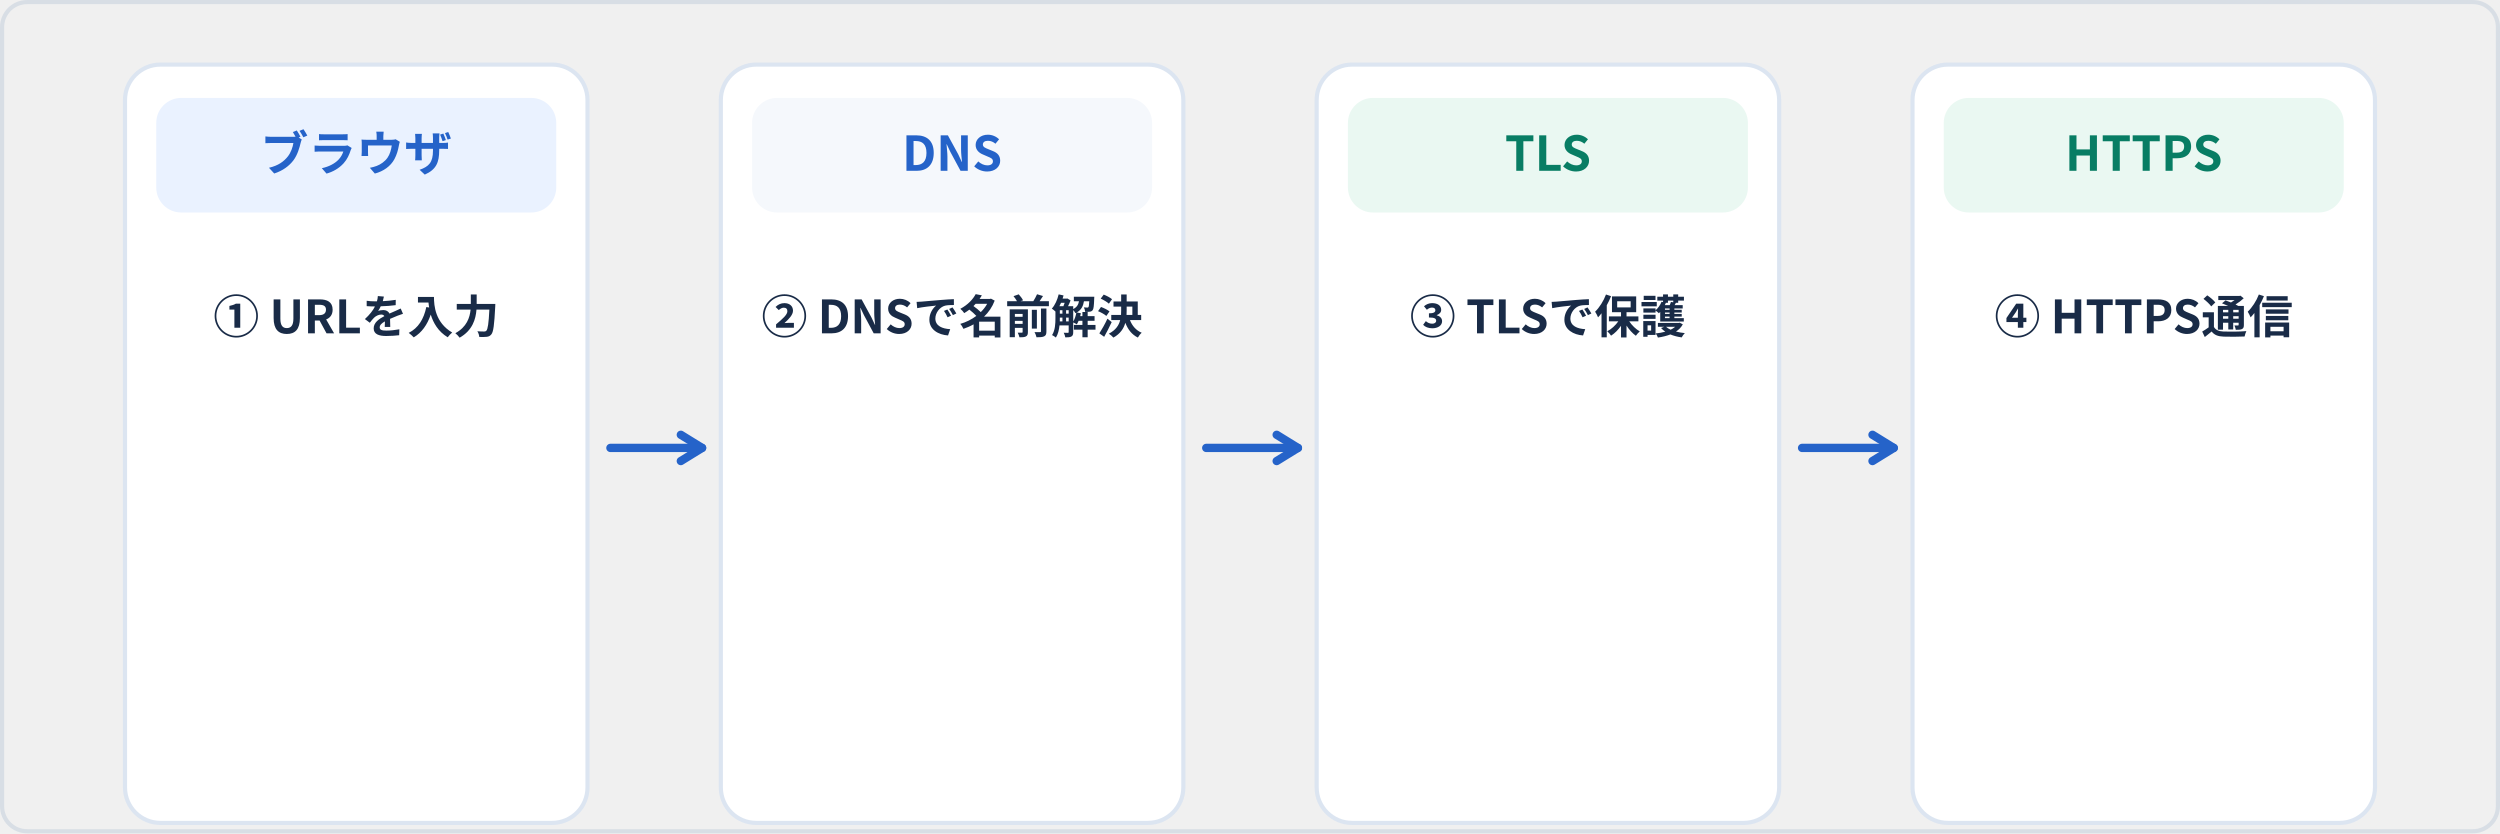
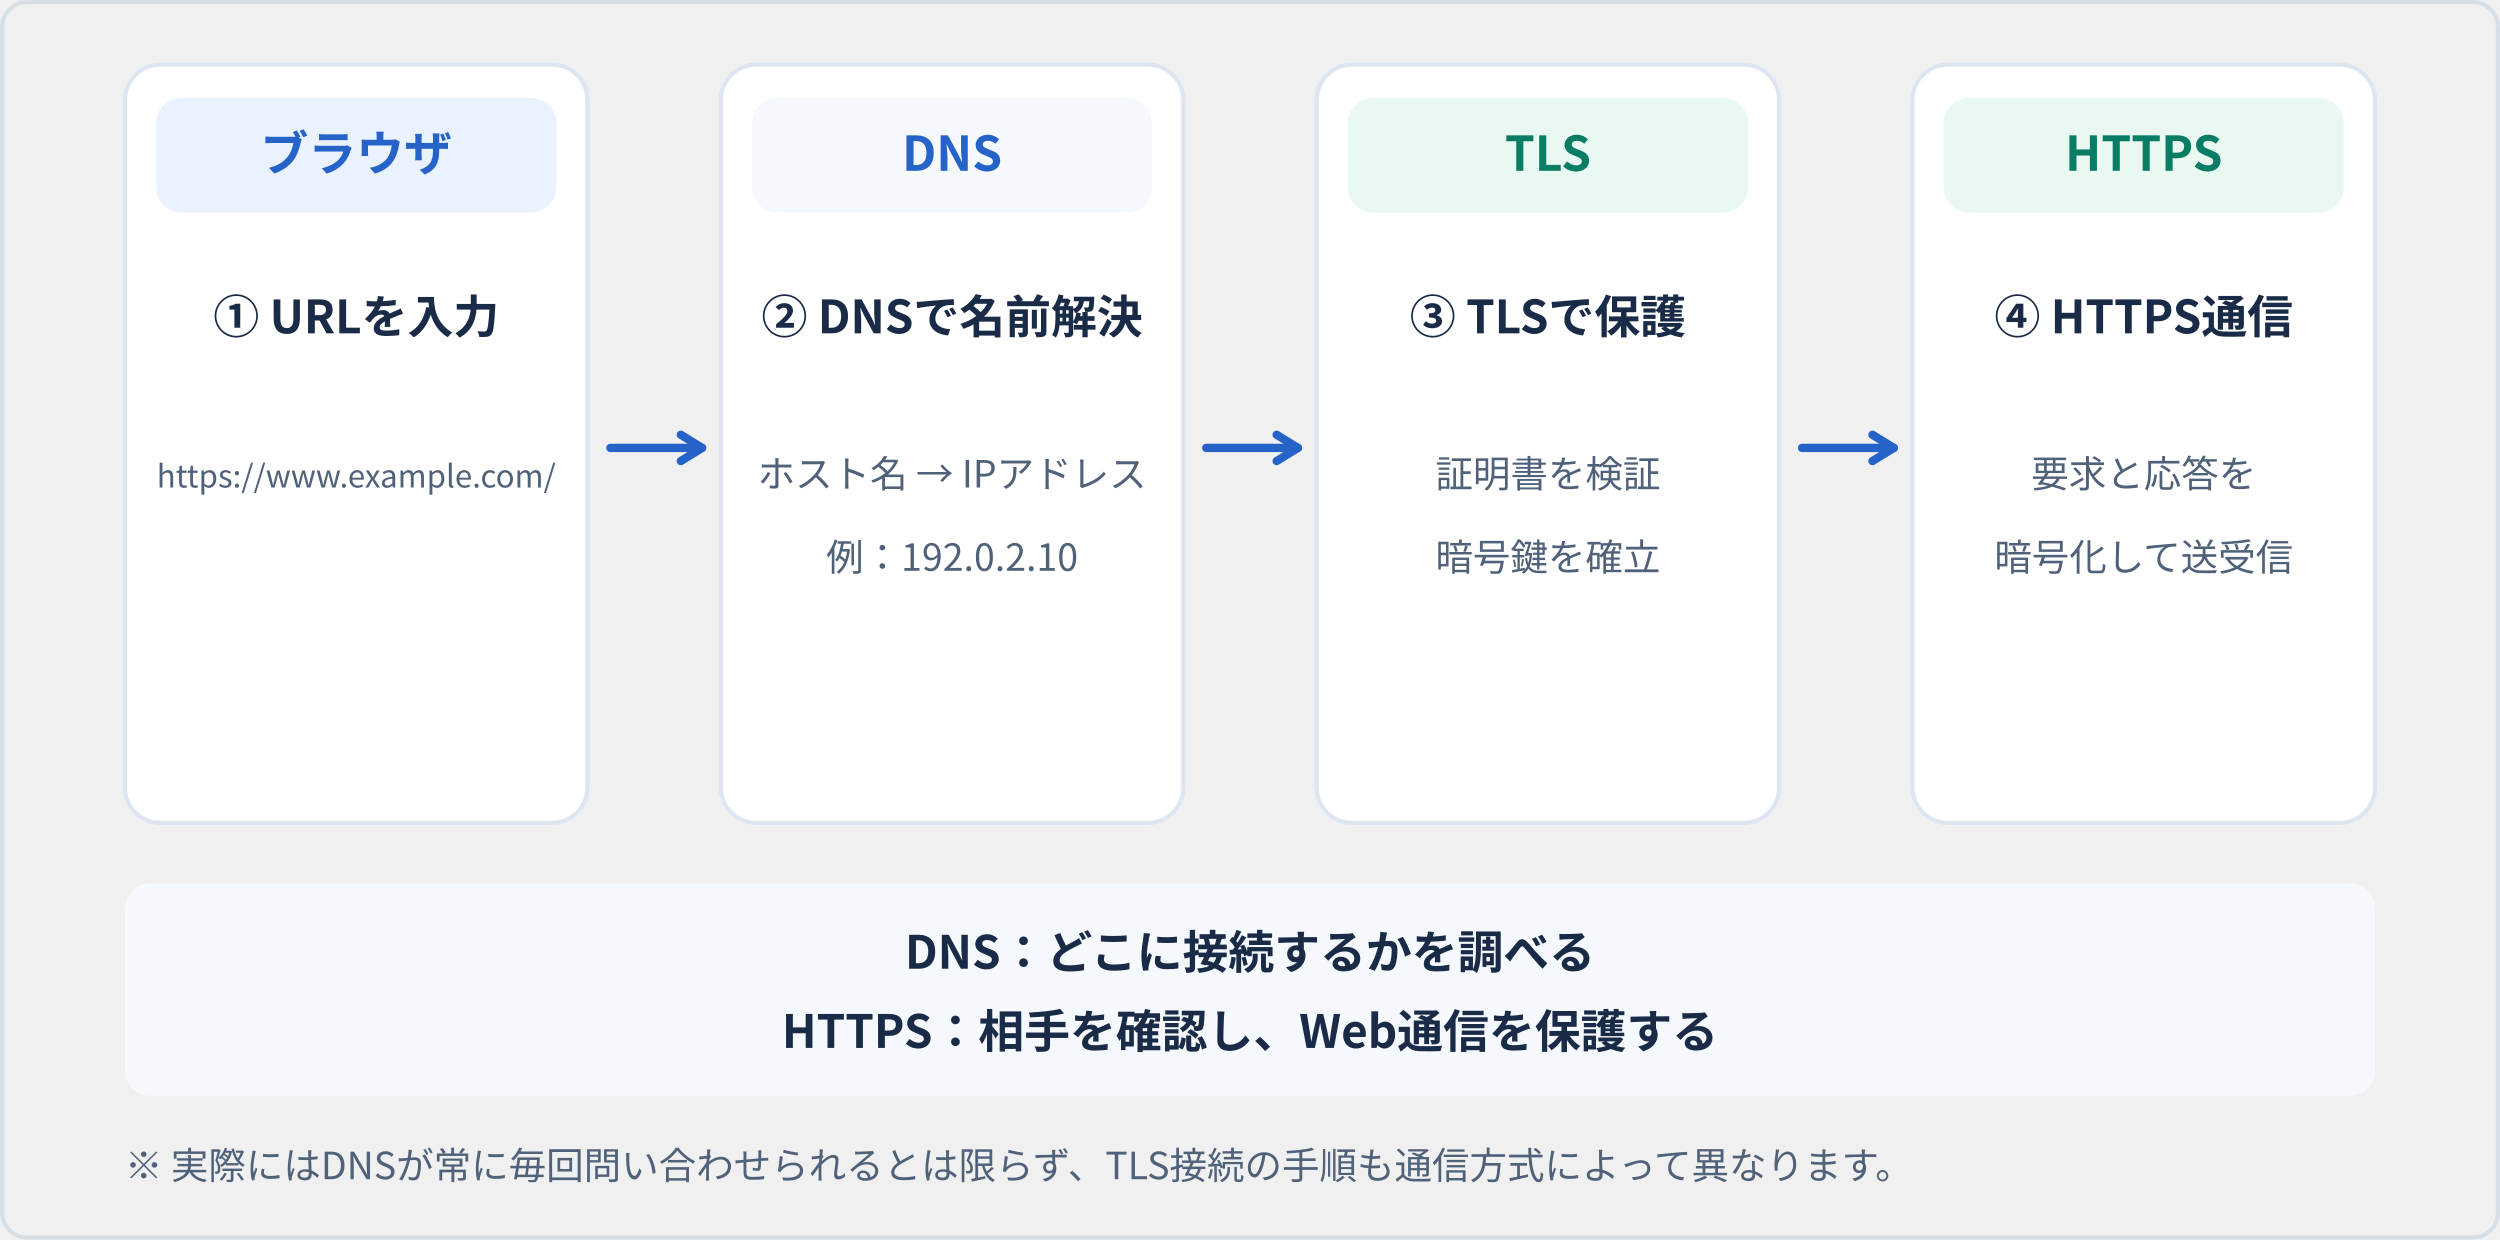
- <svg xmlns="http://www.w3.org/2000/svg" width="1200" height="400" viewBox="0 140 1200 400" role="img" aria-label="DNSとHTTPSがそれぞれ行う処理">
+ <svg xmlns="http://www.w3.org/2000/svg" width="1200" height="595" viewBox="0 140 1200 595" role="img" aria-label="DNSとHTTPSがそれぞれ行う処理">
  <rect x="60" y="171" width="222" height="364" rx="17" fill="#FFFFFF" stroke="#DCE5F1" stroke-width="2" />
  <rect x="75" y="187" width="192" height="55" rx="12" fill="#EAF2FF" />
  <text x="171" y="222" font-size="23" fill="#2563C9" font-weight="700" text-anchor="middle" font-family="'Noto Sans CJK JP', 'Yu Gothic', 'Hiragino Kaku Gothic ProN', sans-serif">ブラウザ</text>
  <text x="171" y="300" font-size="22" fill="#192B47" font-weight="700" text-anchor="middle" font-family="'Noto Sans CJK JP', 'Yu Gothic', 'Hiragino Kaku Gothic ProN', sans-serif">① URLを入力</text>
+   <text x="171" y="374" font-size="15" fill="#50617A" font-weight="400" text-anchor="middle" font-family="'Noto Sans CJK JP', 'Yu Gothic', 'Hiragino Kaku Gothic ProN', sans-serif">https://www.example.com/</text>
  <line x1="293" y1="355" x2="337" y2="355" stroke="#2563C9" stroke-width="4" stroke-linecap="round" />
  <path d="M 326.8 361.3 L 337 355 L 326.8 348.7" fill="none" stroke="#2563C9" stroke-width="4" stroke-linecap="round" stroke-linejoin="round" />
  <rect x="346" y="171" width="222" height="364" rx="17" fill="#FFFFFF" stroke="#DCE5F1" stroke-width="2" />
  <rect x="361" y="187" width="192" height="55" rx="12" fill="#F5F8FC" />
  <text x="457" y="222" font-size="23" fill="#2563C9" font-weight="700" text-anchor="middle" font-family="'Noto Sans CJK JP', 'Yu Gothic', 'Hiragino Kaku Gothic ProN', sans-serif">DNS</text>
  <text x="457" y="300" font-size="22" fill="#192B47" font-weight="700" text-anchor="middle" font-family="'Noto Sans CJK JP', 'Yu Gothic', 'Hiragino Kaku Gothic ProN', sans-serif">② DNSで名前解決</text>
+   <text x="457" y="374" font-size="18" fill="#50617A" font-weight="400" text-anchor="middle" font-family="'Noto Sans CJK JP', 'Yu Gothic', 'Hiragino Kaku Gothic ProN', sans-serif">ホスト名 → IPアドレス</text>
+   <text x="457" y="414" font-size="18" fill="#50617A" font-weight="400" text-anchor="middle" font-family="'Noto Sans CJK JP', 'Yu Gothic', 'Hiragino Kaku Gothic ProN', sans-serif">例：192.0.2.10</text>
  <line x1="579" y1="355" x2="623" y2="355" stroke="#2563C9" stroke-width="4" stroke-linecap="round" />
  <path d="M 612.8 361.3 L 623 355 L 612.8 348.7" fill="none" stroke="#2563C9" stroke-width="4" stroke-linecap="round" stroke-linejoin="round" />
  <rect x="632" y="171" width="222" height="364" rx="17" fill="#FFFFFF" stroke="#DCE5F1" stroke-width="2" />
  <rect x="647" y="187" width="192" height="55" rx="12" fill="#EAF8F2" />
  <text x="743" y="222" font-size="23" fill="#087D64" font-weight="700" text-anchor="middle" font-family="'Noto Sans CJK JP', 'Yu Gothic', 'Hiragino Kaku Gothic ProN', sans-serif">TLS</text>
  <text x="743" y="300" font-size="22" fill="#192B47" font-weight="700" text-anchor="middle" font-family="'Noto Sans CJK JP', 'Yu Gothic', 'Hiragino Kaku Gothic ProN', sans-serif">③ TLSで保護</text>
+   <text x="743" y="374" font-size="18" fill="#50617A" font-weight="400" text-anchor="middle" font-family="'Noto Sans CJK JP', 'Yu Gothic', 'Hiragino Kaku Gothic ProN', sans-serif">証明書を検証</text>
+   <text x="743" y="414" font-size="18" fill="#50617A" font-weight="400" text-anchor="middle" font-family="'Noto Sans CJK JP', 'Yu Gothic', 'Hiragino Kaku Gothic ProN', sans-serif">暗号鍵を確立</text>
  <line x1="865" y1="355" x2="909" y2="355" stroke="#2563C9" stroke-width="4" stroke-linecap="round" />
  <path d="M 898.8 361.3 L 909 355 L 898.8 348.7" fill="none" stroke="#2563C9" stroke-width="4" stroke-linecap="round" stroke-linejoin="round" />
  <rect x="918" y="171" width="222" height="364" rx="17" fill="#FFFFFF" stroke="#DCE5F1" stroke-width="2" />
  <rect x="933" y="187" width="192" height="55" rx="12" fill="#EAF8F2" />
  <text x="1029" y="222" font-size="23" fill="#087D64" font-weight="700" text-anchor="middle" font-family="'Noto Sans CJK JP', 'Yu Gothic', 'Hiragino Kaku Gothic ProN', sans-serif">HTTPS</text>
  <text x="1029" y="300" font-size="22" fill="#192B47" font-weight="700" text-anchor="middle" font-family="'Noto Sans CJK JP', 'Yu Gothic', 'Hiragino Kaku Gothic ProN', sans-serif">④ HTTPS通信</text>
+   <text x="1029" y="374" font-size="18" fill="#50617A" font-weight="400" text-anchor="middle" font-family="'Noto Sans CJK JP', 'Yu Gothic', 'Hiragino Kaku Gothic ProN', sans-serif">要求と応答を</text>
+   <text x="1029" y="414" font-size="18" fill="#50617A" font-weight="400" text-anchor="middle" font-family="'Noto Sans CJK JP', 'Yu Gothic', 'Hiragino Kaku Gothic ProN', sans-serif">暗号化して送受信</text>
  <rect x="60" y="564" width="1080" height="102" rx="12" fill="#F5F8FC" />
-   <rect x="1" y="141" width="1198" height="398" rx="12" fill="none" stroke="#D8DEE5" stroke-width="2" vector-effect="non-scaling-stroke" aria-hidden="true" />
+   <text x="600" y="605" font-size="22" fill="#192B47" font-weight="700" text-anchor="middle" font-family="'Noto Sans CJK JP', 'Yu Gothic', 'Hiragino Kaku Gothic ProN', sans-serif">DNS：どこに接続するかを調べる</text>
+   <text x="600" y="643" font-size="22" fill="#192B47" font-weight="700" text-anchor="middle" font-family="'Noto Sans CJK JP', 'Yu Gothic', 'Hiragino Kaku Gothic ProN', sans-serif">HTTPS：相手を確認し、Web通信を保護する</text>
+   <text x="60" y="706" font-size="18" fill="#50617A" font-weight="400" text-anchor="start" font-family="'Noto Sans CJK JP', 'Yu Gothic', 'Hiragino Kaku Gothic ProN', sans-serif">※ 実際にはDNSが常に毎回問い合わせられるとは限らず、TLS接続の手順も通信方式によって異なります。</text>
+   <rect x="1" y="141" width="1198" height="593" rx="12" fill="none" stroke="#D8DEE5" stroke-width="2" vector-effect="non-scaling-stroke" aria-hidden="true" />
</svg>
